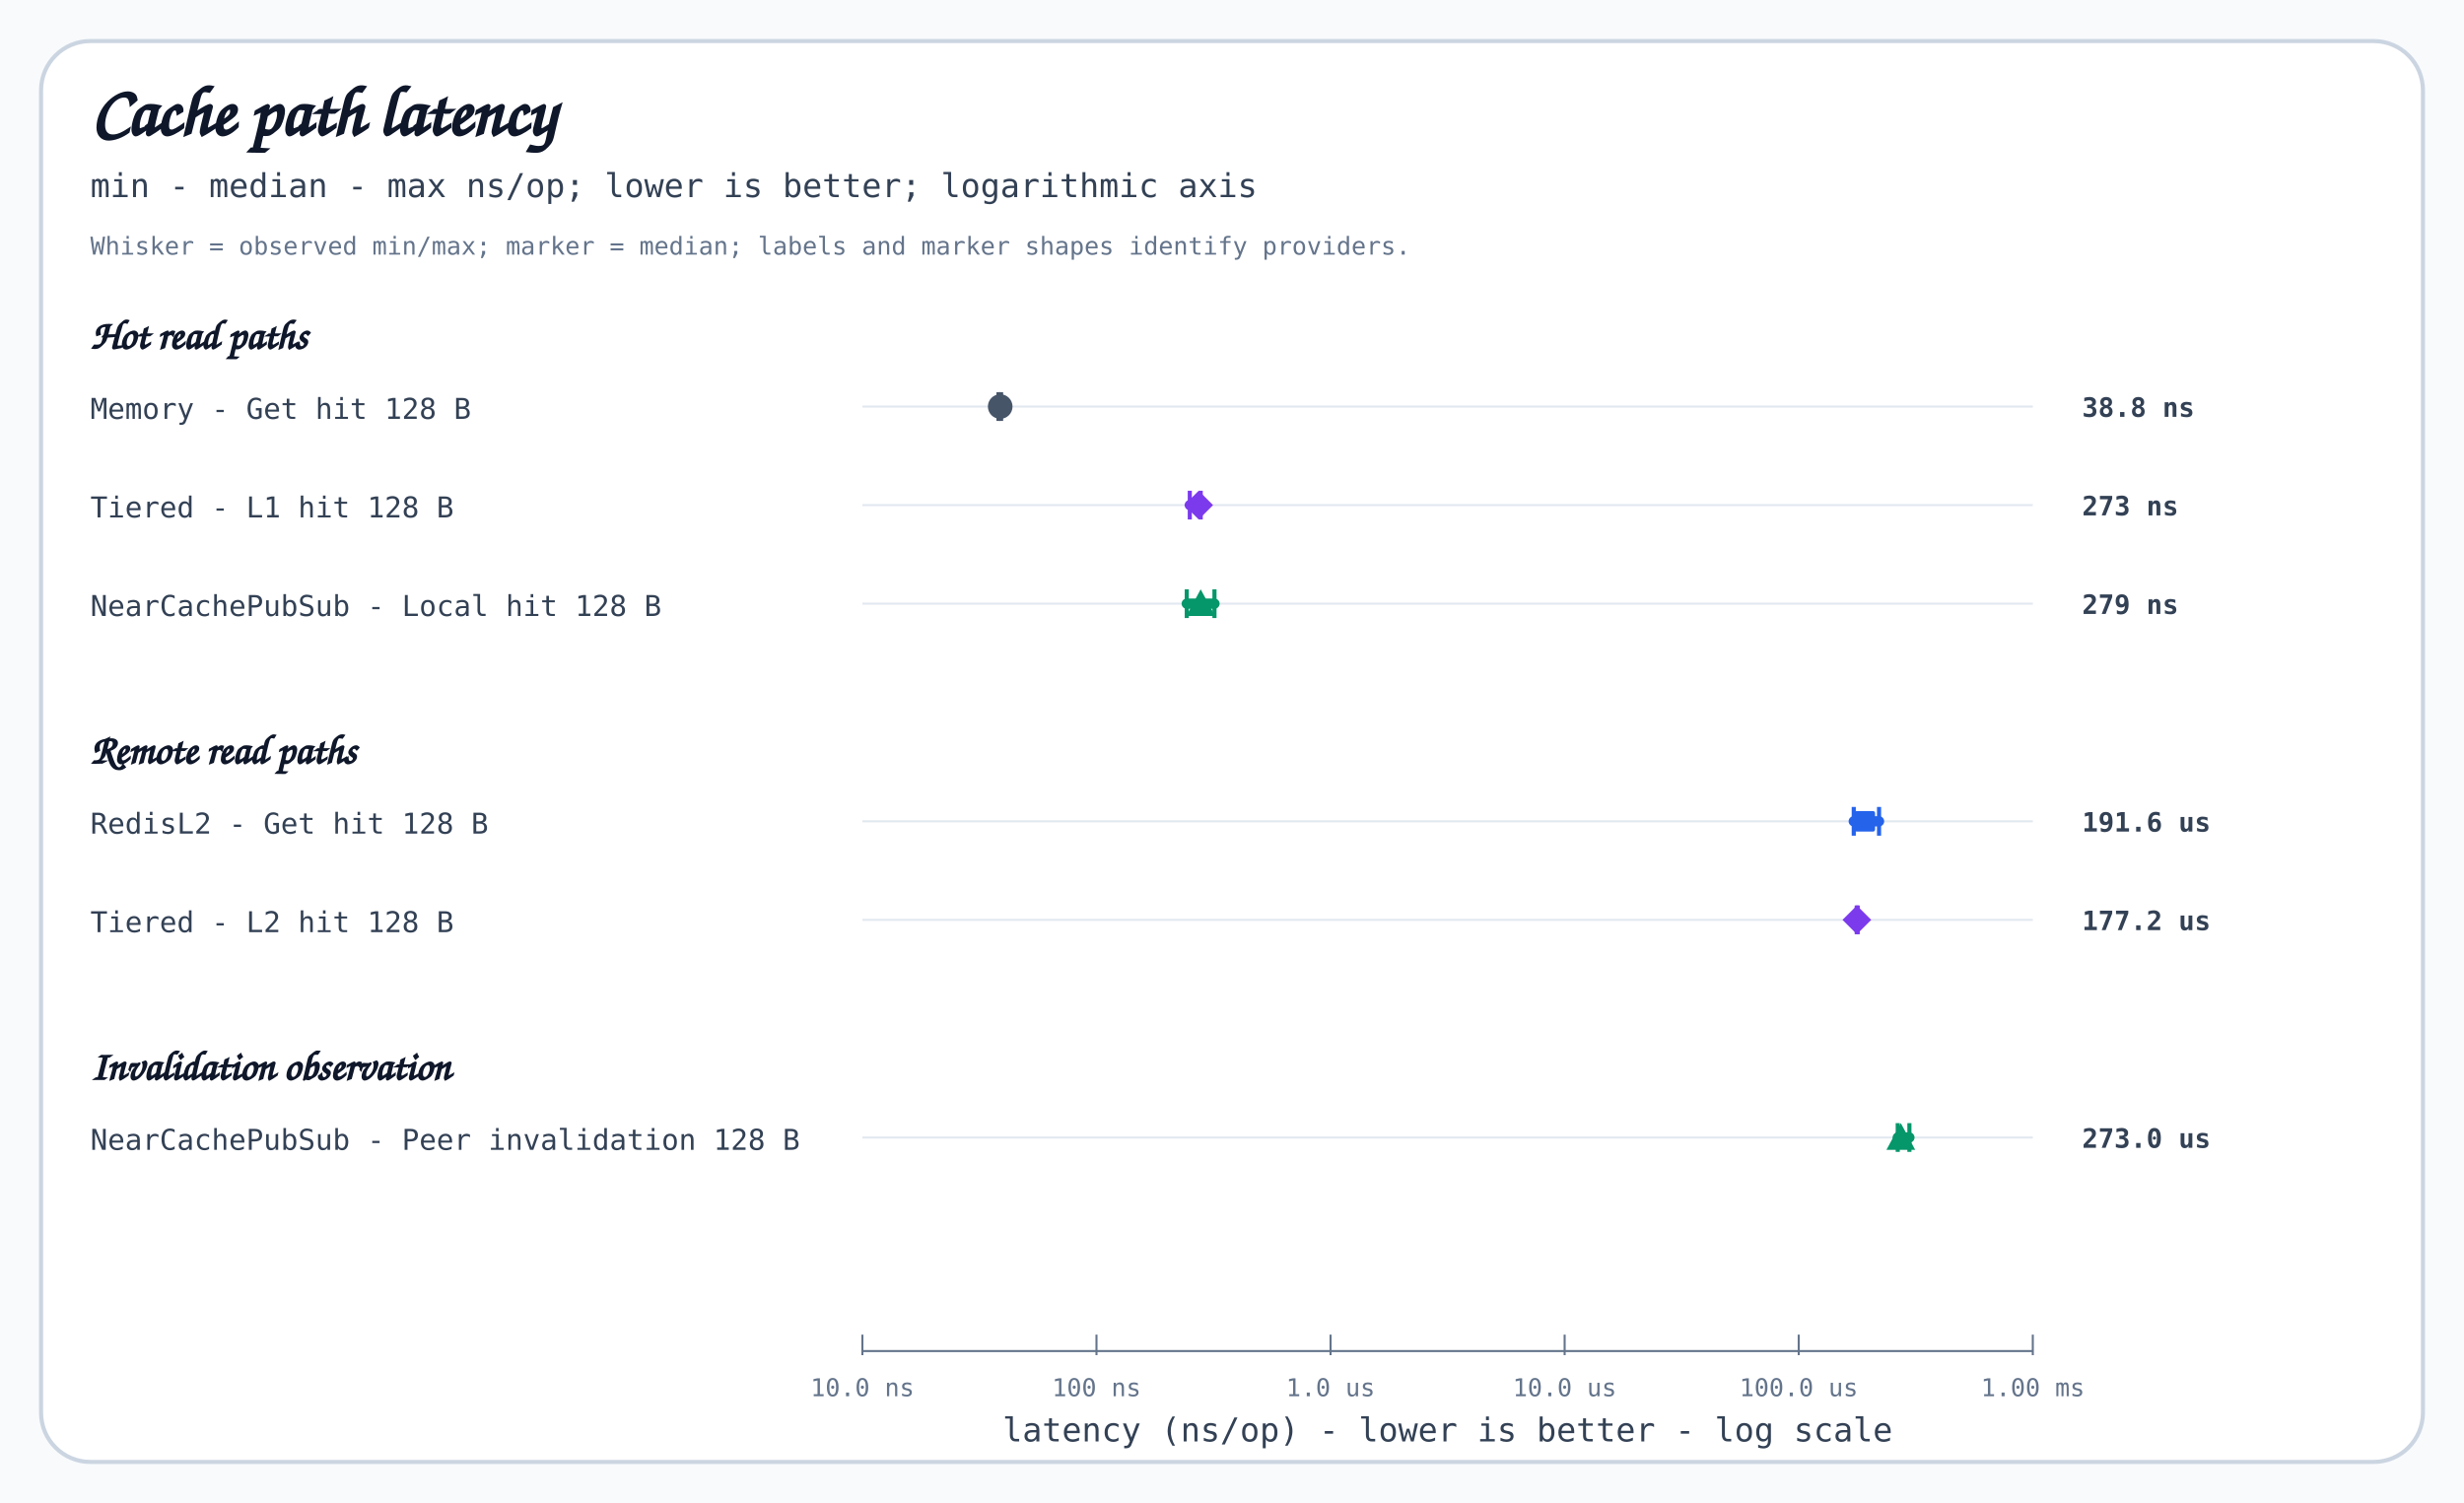
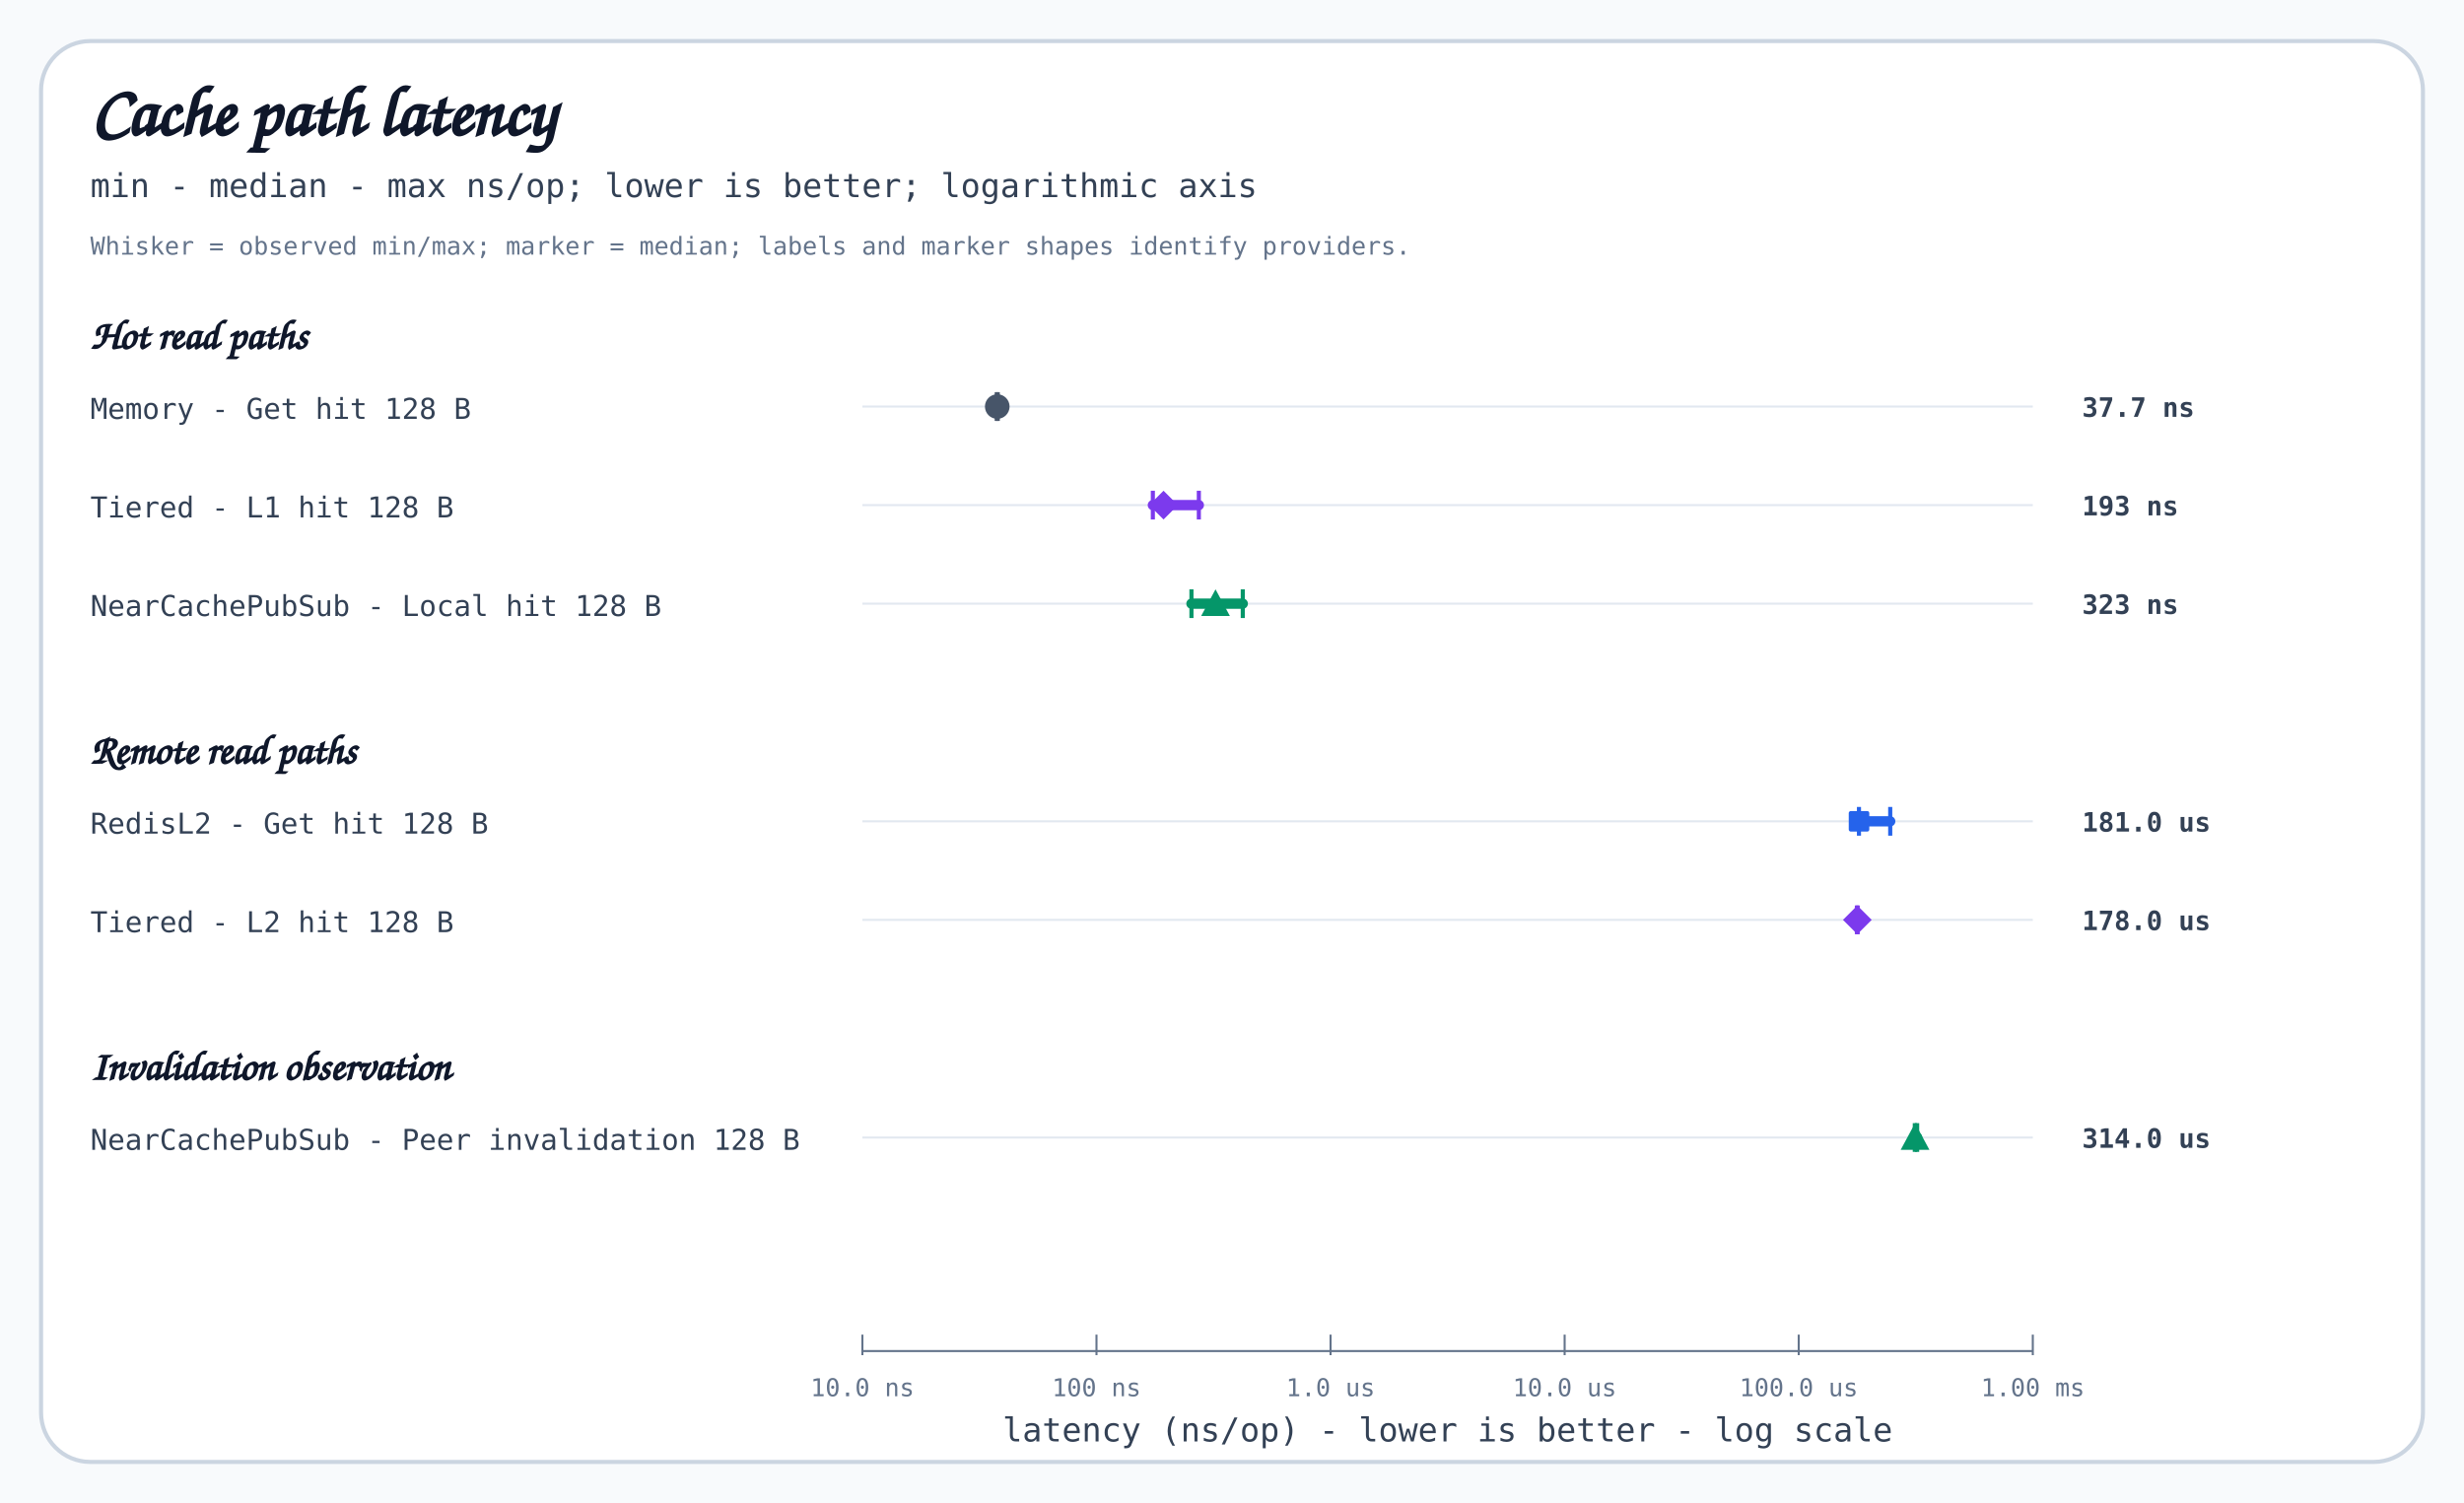
<svg xmlns="http://www.w3.org/2000/svg" width="1200" height="732" viewBox="0 0 1200 732">
  <defs>
    <style>
    .title{font-family:'Architects Daughter','Comic Sans MS',cursive;font-size:34px;font-weight:700;fill:#0F172A}
    .mono{font-family:'Comic Mono','SFMono-Regular',Consolas,monospace;fill:#334155}
    .subtitle{font-size:16px}.panel{font-size:20px;font-weight:700}.label{font-size:14px}.value{font-size:13px;font-weight:700}.axis{font-size:12px;fill:#64748B}
  </style>
  </defs>
  <rect width="1200" height="732" fill="#F8FAFC" />
  <rect x="20" y="20" width="1160" height="692" rx="24" fill="#FFFFFF" stroke="#CBD5E1" stroke-width="2" />
  <text x="44" y="66" class="title">Cache path latency</text>
  <text x="44" y="96" class="mono subtitle">min - median - max ns/op; lower is better; logarithmic axis</text>
  <text x="44" y="124" class="mono axis">Whisker = observed min/max; marker = median; labels and marker shapes identify providers.</text>
  <text x="44" y="170" class="title panel">Hot read paths</text>
  <text x="44" y="204" class="mono label">Memory - Get hit 128 B</text>
  <line x1="420" y1="198" x2="990" y2="198" stroke="#E2E8F0" />
-   <line x1="486.277" y1="198" x2="487.546" y2="198" stroke="#475569" stroke-width="5" stroke-linecap="round" />
-   <line x1="486.277" y1="191" x2="486.277" y2="205" stroke="#475569" stroke-width="2" />
-   <line x1="487.546" y1="191" x2="487.546" y2="205" stroke="#475569" stroke-width="2" />
-   <circle cx="487.114" cy="198" r="6" fill="#475569" />
-   <text x="1014" y="203" class="mono value">38.8 ns</text>
+   <line x1="485.426" y1="198" x2="485.926" y2="198" stroke="#475569" stroke-width="5" stroke-linecap="round" />
+   <line x1="485.426" y1="191" x2="485.426" y2="205" stroke="#475569" stroke-width="2" />
+   <line x1="485.926" y1="191" x2="485.926" y2="205" stroke="#475569" stroke-width="2" />
+   <circle cx="485.677" cy="198" r="6" fill="#475569" />
+   <text x="1014" y="203" class="mono value">37.7 ns</text>
  <text x="44" y="252" class="mono label">Tiered - L1 hit 128 B</text>
  <line x1="420" y1="246" x2="990" y2="246" stroke="#E2E8F0" />
-   <line x1="579.444" y1="246" x2="584.763" y2="246" stroke="#7C3AED" stroke-width="5" stroke-linecap="round" />
-   <line x1="579.444" y1="239" x2="579.444" y2="253" stroke="#7C3AED" stroke-width="2" />
-   <line x1="584.763" y1="239" x2="584.763" y2="253" stroke="#7C3AED" stroke-width="2" />
-   <path d="M 583.777 239 L 590.777 246 L 583.777 253 L 576.777 246 Z" fill="#7C3AED" />
-   <text x="1014" y="251" class="mono value">273 ns</text>
+   <line x1="561.451" y1="246" x2="583.849" y2="246" stroke="#7C3AED" stroke-width="5" stroke-linecap="round" />
+   <line x1="561.451" y1="239" x2="561.451" y2="253" stroke="#7C3AED" stroke-width="2" />
+   <line x1="583.849" y1="239" x2="583.849" y2="253" stroke="#7C3AED" stroke-width="2" />
+   <path d="M 566.656 239 L 573.656 246 L 566.656 253 L 559.656 246 Z" fill="#7C3AED" />
+   <text x="1014" y="251" class="mono value">193 ns</text>
  <text x="44" y="300" class="mono label">NearCachePubSub - Local hit 128 B</text>
  <line x1="420" y1="294" x2="990" y2="294" stroke="#E2E8F0" />
-   <line x1="577.959" y1="294" x2="591.463" y2="294" stroke="#059669" stroke-width="5" stroke-linecap="round" />
-   <line x1="577.959" y1="287" x2="577.959" y2="301" stroke="#059669" stroke-width="2" />
-   <line x1="591.463" y1="287" x2="591.463" y2="301" stroke="#059669" stroke-width="2" />
-   <path d="M 584.746 287 L 591.746 300 L 577.746 300 Z" fill="#059669" />
-   <text x="1014" y="299" class="mono value">279 ns</text>
+   <line x1="580.248" y1="294" x2="605.25" y2="294" stroke="#059669" stroke-width="5" stroke-linecap="round" />
+   <line x1="580.248" y1="287" x2="580.248" y2="301" stroke="#059669" stroke-width="2" />
+   <line x1="605.25" y1="287" x2="605.25" y2="301" stroke="#059669" stroke-width="2" />
+   <path d="M 591.972 287 L 598.972 300 L 584.972 300 Z" fill="#059669" />
+   <text x="1014" y="299" class="mono value">323 ns</text>
  <text x="44" y="372" class="title panel">Remote read paths</text>
  <text x="44" y="406" class="mono label">RedisL2 - Get hit 128 B</text>
  <line x1="420" y1="400" x2="990" y2="400" stroke="#E2E8F0" />
-   <line x1="902.801" y1="400" x2="915.122" y2="400" stroke="#2563EB" stroke-width="5" stroke-linecap="round" />
-   <line x1="902.801" y1="393" x2="902.801" y2="407" stroke="#2563EB" stroke-width="2" />
-   <line x1="915.122" y1="393" x2="915.122" y2="407" stroke="#2563EB" stroke-width="2" />
-   <rect x="903.184" y="395" width="10" height="10" rx="1" fill="#2563EB" />
-   <text x="1014" y="405" class="mono value">191.6 us</text>
+   <line x1="905.34" y1="400" x2="920.564" y2="400" stroke="#2563EB" stroke-width="5" stroke-linecap="round" />
+   <line x1="905.34" y1="393" x2="905.34" y2="407" stroke="#2563EB" stroke-width="2" />
+   <line x1="920.564" y1="393" x2="920.564" y2="407" stroke="#2563EB" stroke-width="2" />
+   <rect x="900.366" y="395" width="10" height="10" rx="1" fill="#2563EB" />
+   <text x="1014" y="405" class="mono value">181.0 us</text>
  <text x="44" y="454" class="mono label">Tiered - L2 hit 128 B</text>
  <line x1="420" y1="448" x2="990" y2="448" stroke="#E2E8F0" />
-   <line x1="904.245" y1="448" x2="904.731" y2="448" stroke="#7C3AED" stroke-width="5" stroke-linecap="round" />
-   <line x1="904.245" y1="441" x2="904.245" y2="455" stroke="#7C3AED" stroke-width="2" />
-   <line x1="904.731" y1="441" x2="904.731" y2="455" stroke="#7C3AED" stroke-width="2" />
-   <path d="M 904.319 441 L 911.319 448 L 904.319 455 L 897.319 448 Z" fill="#7C3AED" />
-   <text x="1014" y="453" class="mono value">177.2 us</text>
+   <line x1="904.33" y1="448" x2="904.719" y2="448" stroke="#7C3AED" stroke-width="5" stroke-linecap="round" />
+   <line x1="904.33" y1="441" x2="904.33" y2="455" stroke="#7C3AED" stroke-width="2" />
+   <line x1="904.719" y1="441" x2="904.719" y2="455" stroke="#7C3AED" stroke-width="2" />
+   <path d="M 904.545 441 L 911.545 448 L 904.545 455 L 897.545 448 Z" fill="#7C3AED" />
+   <text x="1014" y="453" class="mono value">178.0 us</text>
  <text x="44" y="526" class="title panel">Invalidation observation</text>
  <text x="44" y="560" class="mono label">NearCachePubSub - Peer invalidation 128 B</text>
  <line x1="420" y1="554" x2="990" y2="554" stroke="#E2E8F0" />
-   <line x1="924.225" y1="554" x2="929.904" y2="554" stroke="#059669" stroke-width="5" stroke-linecap="round" />
-   <line x1="924.225" y1="547" x2="924.225" y2="561" stroke="#059669" stroke-width="2" />
-   <line x1="929.904" y1="547" x2="929.904" y2="561" stroke="#059669" stroke-width="2" />
-   <path d="M 925.719 547 L 932.719 560 L 918.719 560 Z" fill="#059669" />
-   <text x="1014" y="559" class="mono value">273.0 us</text>
+   <line x1="932.533" y1="554" x2="933.68" y2="554" stroke="#059669" stroke-width="5" stroke-linecap="round" />
+   <line x1="932.533" y1="547" x2="932.533" y2="561" stroke="#059669" stroke-width="2" />
+   <line x1="933.68" y1="547" x2="933.68" y2="561" stroke="#059669" stroke-width="2" />
+   <path d="M 932.653 547 L 939.653 560 L 925.653 560 Z" fill="#059669" />
+   <text x="1014" y="559" class="mono value">314.0 us</text>
  <line x1="420" y1="650" x2="420" y2="660" stroke="#64748B" />
  <text x="420" y="680" text-anchor="middle" class="mono axis">10.0 ns</text>
  <line x1="534" y1="650" x2="534" y2="660" stroke="#64748B" />
  <text x="534" y="680" text-anchor="middle" class="mono axis">100 ns</text>
  <line x1="648" y1="650" x2="648" y2="660" stroke="#64748B" />
  <text x="648" y="680" text-anchor="middle" class="mono axis">1.0 us</text>
  <line x1="762" y1="650" x2="762" y2="660" stroke="#64748B" />
  <text x="762" y="680" text-anchor="middle" class="mono axis">10.0 us</text>
  <line x1="876" y1="650" x2="876" y2="660" stroke="#64748B" />
  <text x="876" y="680" text-anchor="middle" class="mono axis">100.0 us</text>
  <line x1="990" y1="650" x2="990" y2="660" stroke="#64748B" />
  <text x="990" y="680" text-anchor="middle" class="mono axis">1.00 ms</text>
  <line x1="420" y1="658" x2="990" y2="658" stroke="#64748B" />
  <text x="705" y="702" text-anchor="middle" class="mono subtitle">latency (ns/op) - lower is better - log scale</text>
</svg>
